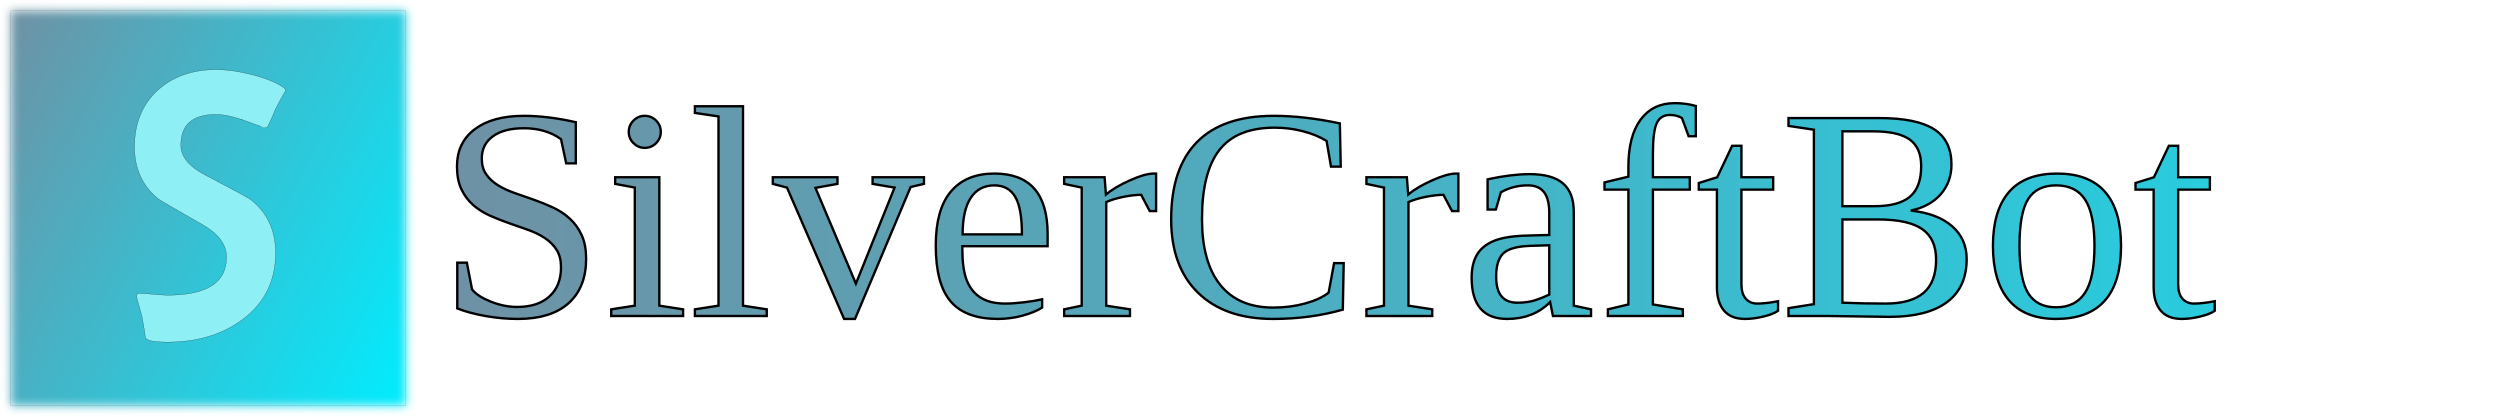
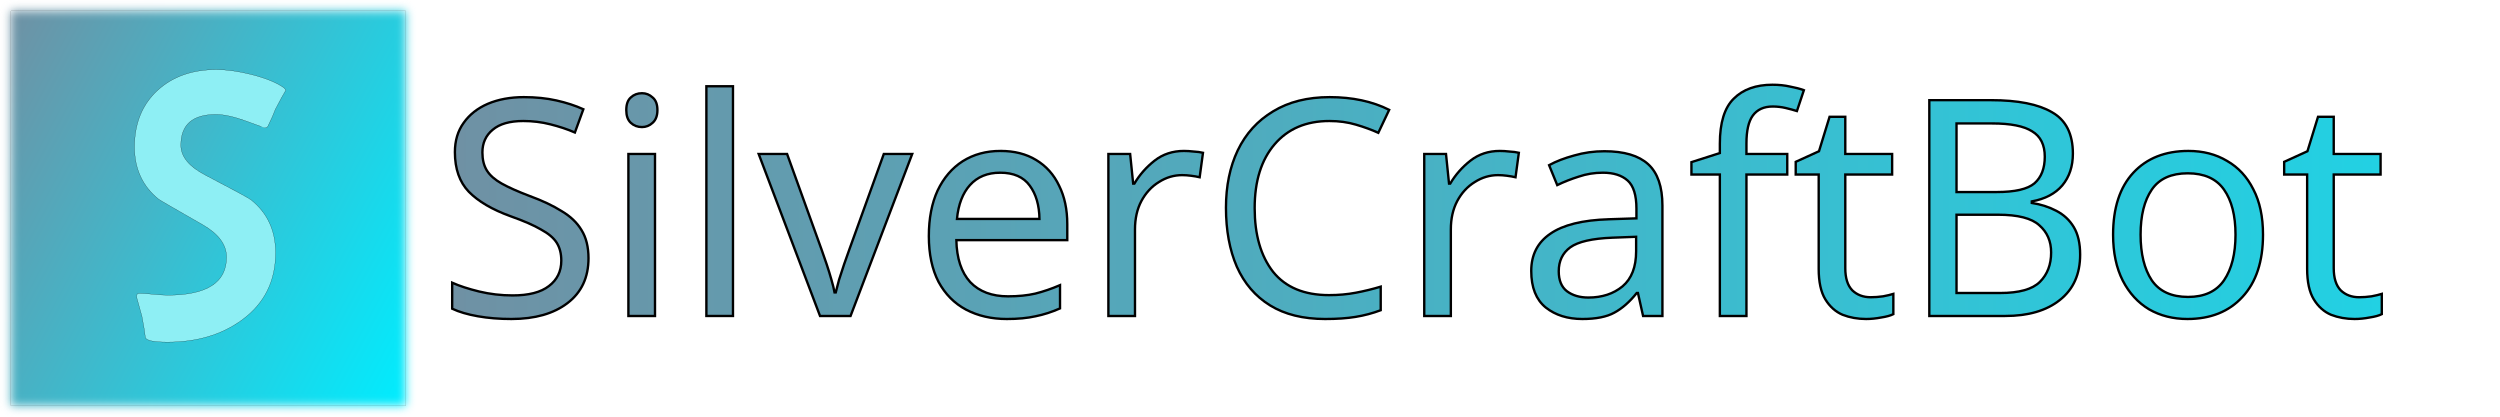
<svg xmlns="http://www.w3.org/2000/svg" xmlns:xlink="http://www.w3.org/1999/xlink" width="1200mm" height="200mm" viewBox="0 0 1200 200" version="1.1" id="SVGRoot" xml:space="preserve">
  <defs id="defs123">
    <rect x="814.526" y="131.966" width="3608.296" height="475.643" id="rect449" />
    <linearGradient id="linear-gradient" x1="-396.95" y1="748" x2="4492.95" y2="3348" gradientUnits="userSpaceOnUse" gradientTransform="matrix(2.500611,0,0,2.500611,281.6198,-2790.38)">
      <stop offset="0" stop-color="#6f91a4" id="stop4" />
      <stop offset="1" stop-color="#00edff" id="stop6" />
    </linearGradient>
    <filter style="color-interpolation-filters:sRGB" id="filter927" x="-0.028" y="-0.028" width="1.055" height="1.055">
      <feGaussianBlur stdDeviation="117.863" id="feGaussianBlur929" />
    </filter>
    <linearGradient xlink:href="#linear-gradient" id="linearGradient1069" x1="216.475" y1="92.373" x2="1140.188" y2="92.373" gradientUnits="userSpaceOnUse" gradientTransform="matrix(1.446556,0,0,1.446556,-96.66802,-36.4336)" />
  </defs>
  <g id="layer1">
+     <g aria-label="SilverCraftBot" id="text455" style="font-size:145.084px;fill:url(#linearGradient1069);stroke:#000000;stroke-width:1.143">
+       <path d="m 282.479,123.958 q 0,13.783 -10.011,21.472 -10.011,7.689 -26.986,7.689 -8.705,0 -16.104,-1.306 -7.399,-1.306 -12.332,-3.627 v -12.477 q 5.223,2.321 12.912,4.207 7.835,1.886 16.104,1.886 11.607,0 17.41,-4.498 5.948,-4.498 5.948,-12.187 0,-5.078 -2.176,-8.56 -2.176,-3.482 -7.544,-6.384 -5.223,-3.047 -14.653,-6.384 -13.203,-4.788 -20.022,-11.752 -6.674,-6.964 -6.674,-19.006 0,-8.27 4.207,-14.073 4.207,-5.948 11.607,-9.14 7.544,-3.192 17.265,-3.192 8.56,0 15.669,1.596 7.109,1.596 12.912,4.207 l -4.062,11.171 q -5.368,-2.321 -11.752,-3.917 -6.239,-1.596 -13.058,-1.596 -9.721,0 -14.653,4.207 -4.933,4.062 -4.933,10.881 0,5.223 2.176,8.705 2.176,3.482 7.109,6.239 4.933,2.757 13.348,5.948 9.14,3.337 15.379,7.254 6.384,3.772 9.576,9.14 3.337,5.368 3.337,13.493 z" id="path270" />
+       <path d="m 308.159,44.742 q 2.902,0 5.078,2.031 2.321,1.886 2.321,6.094 0,4.062 -2.321,6.094 -2.176,2.031 -5.078,2.031 -3.192,0 -5.368,-2.031 -2.176,-2.031 -2.176,-6.094 0,-4.207 2.176,-6.094 2.176,-2.031 5.368,-2.031 z m 6.239,29.162 V 151.669 H 301.63 V 73.904 Z" id="path272" />
+       <path d="M 351.829,151.669 H 339.061 V 41.405 h 12.767 z" id="path274" />
+       <path d="M 393.613,151.669 364.161,73.904 h 13.638 l 16.54,45.847 q 1.161,3.192 2.466,7.109 1.306,3.917 2.321,7.544 1.016,3.482 1.451,5.948 h 0.58 q 0.58,-2.466 1.596,-6.094 1.161,-3.627 2.466,-7.544 1.451,-3.917 2.466,-6.964 l 16.54,-45.847 h 13.638 L 408.266,151.669 Z" id="path276" />
+       <path d="m 480.228,72.453 q 10.011,0 17.12,4.353 7.254,4.353 11.026,12.332 3.917,7.835 3.917,18.426 v 7.689 h -53.246 q 0.29,13.203 6.674,20.167 6.529,6.819 18.136,6.819 7.399,0 13.058,-1.306 5.803,-1.451 11.897,-4.062 v 11.171 q -5.948,2.612 -11.752,3.772 -5.803,1.306 -13.783,1.306 -11.026,0 -19.586,-4.498 -8.415,-4.498 -13.203,-13.348 -4.643,-8.995 -4.643,-21.908 0,-12.767 4.207,-21.908 4.353,-9.14 12.042,-14.073 7.835,-4.933 18.136,-4.933 z m -0.145,10.446 q -9.14,0 -14.508,5.948 -5.223,5.803 -6.239,16.249 h 39.608 q -0.145,-9.866 -4.643,-15.959 -4.498,-6.239 -14.218,-6.239 z" id="path278" />
+       <path d="m 568.294,72.453 q 2.176,0 4.643,0.29 2.612,0.145 4.498,0.58 l -1.596,11.752 q -1.886,-0.435 -4.207,-0.725 -2.176,-0.29 -4.207,-0.29 -5.948,0 -11.171,3.337 -5.223,3.192 -8.415,9.14 -3.047,5.803 -3.047,13.638 V 151.669 H 532.023 V 73.904 h 10.446 l 1.451,14.218 h 0.58 q 3.772,-6.384 9.721,-11.026 5.948,-4.643 14.073,-4.643 z" id="path280" />
+       <path d="m 638.079,58.09 q -16.685,0 -26.26,11.171 -9.576,11.171 -9.576,30.613 0,19.296 8.85,30.613 8.995,11.171 26.841,11.171 6.819,0 12.912,-1.161 6.094,-1.161 11.897,-2.902 v 11.317 q -5.803,2.176 -12.042,3.192 -6.094,1.016 -14.653,1.016 -15.814,0 -26.405,-6.529 -10.591,-6.529 -15.959,-18.571 -5.223,-12.042 -5.223,-28.291 0,-15.669 5.658,-27.566 5.803,-12.042 16.975,-18.716 11.171,-6.819 27.131,-6.819 16.394,0 28.582,6.094 l -5.223,11.026 q -4.788,-2.176 -10.736,-3.917 -5.803,-1.741 -12.767,-1.741 z" id="path282" />
+       <path d="m 719.907,72.453 q 2.176,0 4.643,0.29 2.612,0.145 4.498,0.58 l -1.596,11.752 q -1.886,-0.435 -4.207,-0.725 -2.176,-0.29 -4.207,-0.29 -5.948,0 -11.171,3.337 -5.223,3.192 -8.415,9.14 -3.047,5.803 -3.047,13.638 V 151.669 H 683.636 V 73.904 h 10.446 l 1.451,14.218 h 0.58 q 3.772,-6.384 9.721,-11.026 5.948,-4.643 14.073,-4.643 z" id="path284" />
+       <path d="m 770.106,72.598 q 14.218,0 21.037,6.239 6.819,6.239 6.819,19.877 V 151.669 h -9.285 l -2.466,-11.026 h -0.58 q -5.078,6.384 -10.736,9.43 -5.513,3.047 -15.379,3.047 -10.591,0 -17.555,-5.513 -6.964,-5.658 -6.964,-17.555 0,-11.607 9.14,-17.845 9.14,-6.384 28.146,-6.964 l 13.203,-0.435 v -4.643 q 0,-9.721 -4.207,-13.493 -4.207,-3.772 -11.897,-3.772 -6.094,0 -11.607,1.886 -5.513,1.741 -10.301,4.062 l -3.917,-9.576 q 5.078,-2.757 12.042,-4.643 6.964,-2.031 14.508,-2.031 z m 3.772,41.494 q -14.508,0.58 -20.167,4.643 -5.513,4.062 -5.513,11.462 0,6.529 3.917,9.576 4.062,3.047 10.301,3.047 9.866,0 16.394,-5.368 6.529,-5.513 6.529,-16.83 v -6.964 z" id="path286" />
+       <path d="M 857.882,83.769 H 838.295 V 151.669 h -12.767 V 83.769 H 811.89 v -5.948 l 13.638,-4.353 v -4.498 q 0,-15.089 6.674,-21.618 6.674,-6.674 18.571,-6.674 4.643,0 8.415,0.871 3.917,0.725 6.674,1.741 l -3.337,10.011 q -2.321,-0.725 -5.368,-1.451 -3.047,-0.725 -6.239,-0.725 -6.384,0 -9.576,4.353 -3.047,4.207 -3.047,13.348 v 5.078 h 19.586 z" id="path288" />
+       <path d="m 897.925,142.673 q 2.902,0 5.948,-0.435 3.047,-0.58 4.933,-1.161 v 9.721 q -2.031,1.016 -5.803,1.596 -3.772,0.725 -7.254,0.725 -6.094,0 -11.317,-2.031 -5.078,-2.176 -8.27,-7.399 -3.192,-5.223 -3.192,-14.653 V 83.769 h -11.026 v -6.094 l 11.171,-5.078 5.078,-16.54 h 7.544 v 17.845 h 22.488 v 9.866 h -22.488 v 44.976 q 0,7.109 3.337,10.591 3.482,3.337 8.85,3.337 z" id="path290" />
+       <path d="m 955.668,48.079 q 19.441,0 29.307,5.803 10.011,5.658 10.011,19.877 0,9.14 -5.078,15.234 -5.078,5.948 -14.653,7.689 v 0.725 q 6.529,1.016 11.752,3.772 5.368,2.757 8.415,7.835 3.047,5.078 3.047,13.203 0,14.073 -9.721,21.763 -9.576,7.689 -26.26,7.689 H 926.071 V 48.079 Z m 2.612,44.106 q 13.348,0 18.281,-4.207 4.933,-4.353 4.933,-12.767 0,-8.56 -6.094,-12.187 -5.948,-3.772 -19.151,-3.772 h -17.12 v 32.934 z m -19.151,10.881 v 37.577 h 20.892 q 13.783,0 19.151,-5.368 5.368,-5.368 5.368,-14.073 0,-8.125 -5.658,-13.058 -5.513,-5.078 -19.877,-5.078 z" id="path292" />
+       <path d="m 1086.244,112.641 q 0,19.296 -9.866,29.887 -9.721,10.591 -26.405,10.591 -10.301,0 -18.426,-4.643 -7.98,-4.788 -12.622,-13.783 -4.643,-9.14 -4.643,-22.053 0,-19.296 9.721,-29.742 9.721,-10.446 26.405,-10.446 10.591,0 18.571,4.788 8.125,4.643 12.622,13.638 4.643,8.85 4.643,21.763 z m -58.759,0 q 0,13.783 5.368,21.908 5.513,7.98 17.41,7.98 11.752,0 17.265,-7.98 5.513,-8.125 5.513,-21.908 0,-13.783 -5.513,-21.618 -5.513,-7.835 -17.41,-7.835 -11.897,0 -17.265,7.835 -5.368,7.835 -5.368,21.618 z" id="path294" />
+       <path d="m 1132.38,142.673 q 2.902,0 5.949,-0.435 3.047,-0.58 4.933,-1.161 v 9.721 q -2.031,1.016 -5.803,1.596 -3.772,0.725 -7.254,0.725 -6.094,0 -11.317,-2.031 -5.078,-2.176 -8.27,-7.399 -3.192,-5.223 -3.192,-14.653 V 83.769 h -11.026 v -6.094 l 11.171,-5.078 5.078,-16.54 h 7.544 v 17.845 h 22.488 v 9.866 h -22.488 v 44.976 q 0,7.109 3.337,10.591 3.482,3.337 8.85,3.337 z" id="path296" />
+     </g>
    <g id="layer1-6" transform="matrix(0.1953125,0,0,0.1953125,0,8.1736301e-6)">
      <rect class="cls-1" x="282.87" y="-2789.13" width="10240" height="10240" id="rect11" style="fill:url(#linear-gradient);stroke-width:2.501;filter:url(#filter927)" transform="matrix(0.09476444,0,0,0.09476444,-7.2299532e-7,291.1163)" />
      <path d="M 996.957,27.043 V 996.957 H 27.043 V 27.043 H 996.957 m 0.237,-0.237 H 26.806 V 997.194 h 970.388 z" id="path13" style="stroke-width:0.237" />
      <path class="cls-2" d="m 702.405,221.706 q -9.375,15.541 -25.757,47.088 -5.146,14.603 -18.242,41.438 -2.824,4.243 -7.496,4.238 0.453,0 -45.181,-16.631 -45.634,-16.631 -75.141,-16.631 -86.15,0 -86.146,75.648 0,42.132 60.31,73.478 101.45,52.874 112.213,60.832 60.306,48.214 60.313,130.104 0,104.845 -82.798,165.203 -74.39,54.293 -182.91,54.281 -50.533,0 -54.269,-11.225 -1.872,-17.768 -8.42,-51.926 -3.743,-14.035 -11.689,-42.099 a 24.821,24.821 0 0 1 -1.407,-7.946 q 0,-6.546 7.01,-6.548 11.208,0 34.336,2.217 23.127,2.217 34.809,2.217 144.847,0 144.855,-93.412 0,-45.857 -58.418,-79.552 Q 391.836,491.64 389.488,489.294 330.604,441.564 330.611,361.073 q 0,-87.036 57.122,-139.46 55.71,-50.528 144.224,-50.528 37.456,0 86.16,12.082 52.907,13.478 79.602,32.514 2.329,1.855 4.686,6.025 z" id="path15" style="fill:#8eeff4;fill-opacity:1;stroke:#000000;stroke-width:0.498;stroke-dasharray:none;stroke-opacity:1" />
    </g>
-     <text xml:space="preserve" transform="scale(0.2645833)" id="text447" style="font-size:266.667px;white-space:pre;shape-inside:url(#rect449);fill:#8eeff4;stroke:#000000;stroke-width:2.1" />
-     <text xml:space="preserve" style="font-size:145.084px;fill:url(#linearGradient1069);fill-opacity:1;stroke:#000000;stroke-width:1.143" x="209.647" y="151.669" id="text455">
-       <tspan id="tspan453" style="fill:url(#linearGradient1069);fill-opacity:1;stroke-width:1.143" x="209.647" y="151.669">SilverCraftBot</tspan>
-     </text>
  </g>
</svg>
